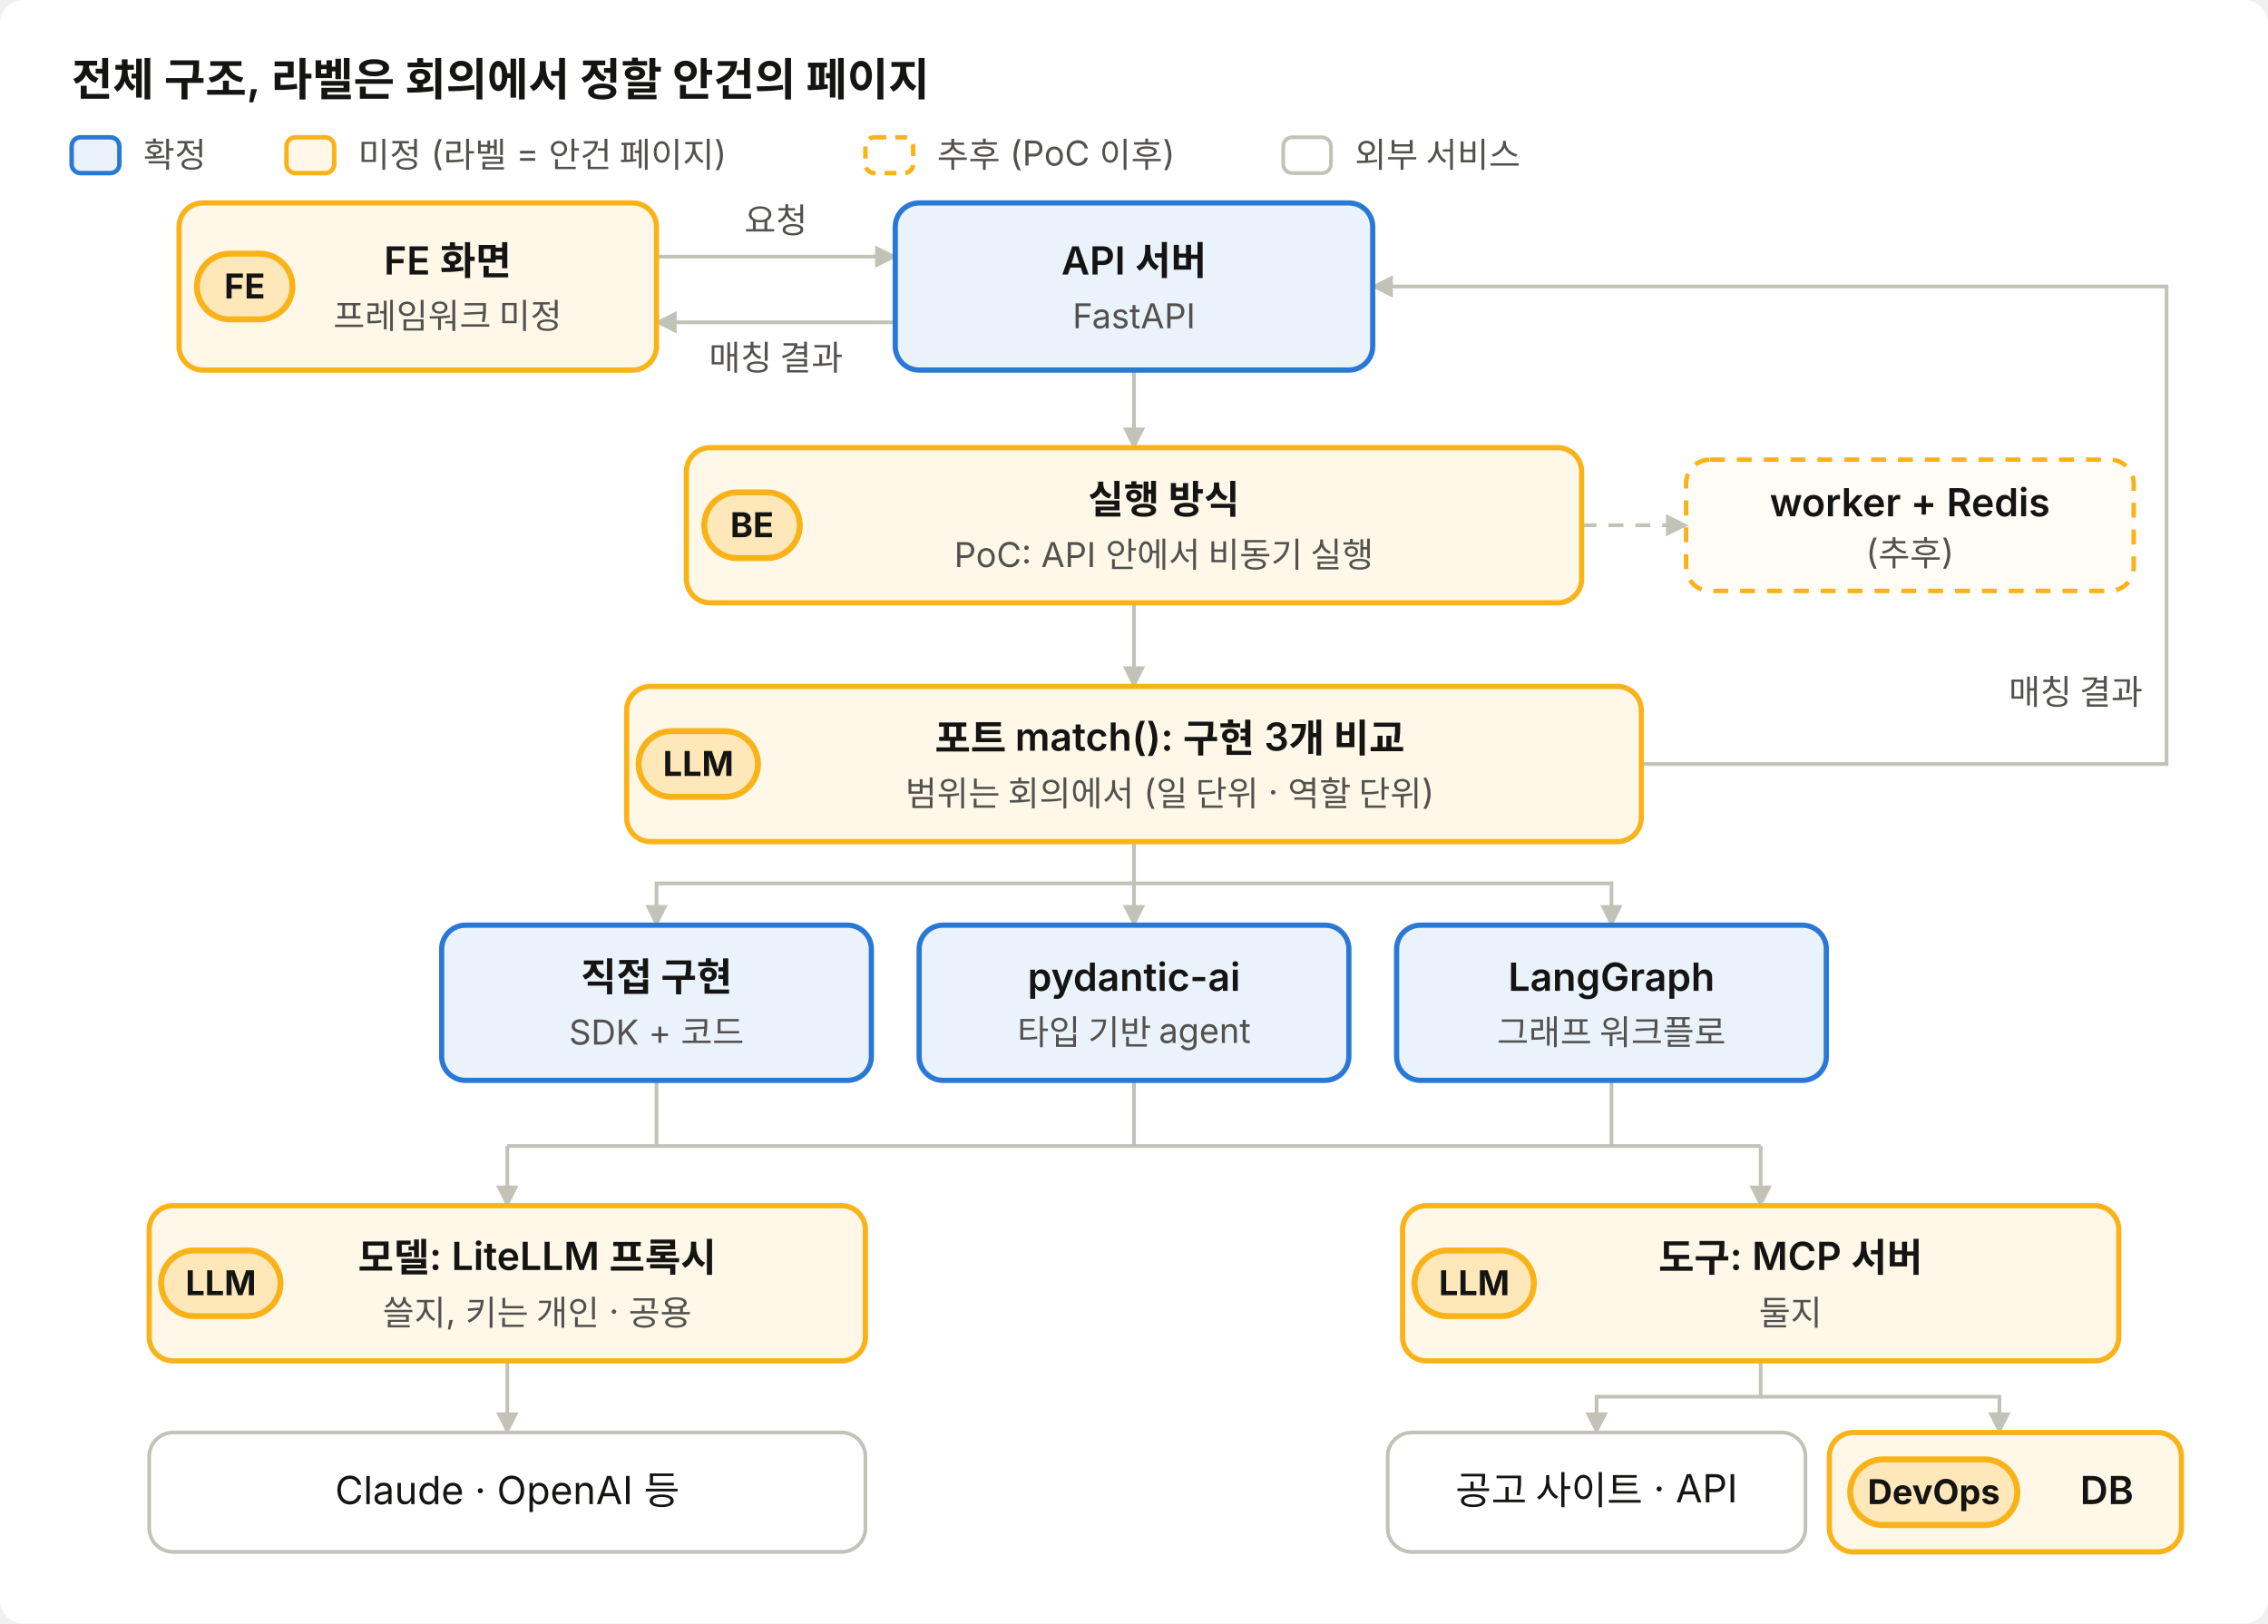
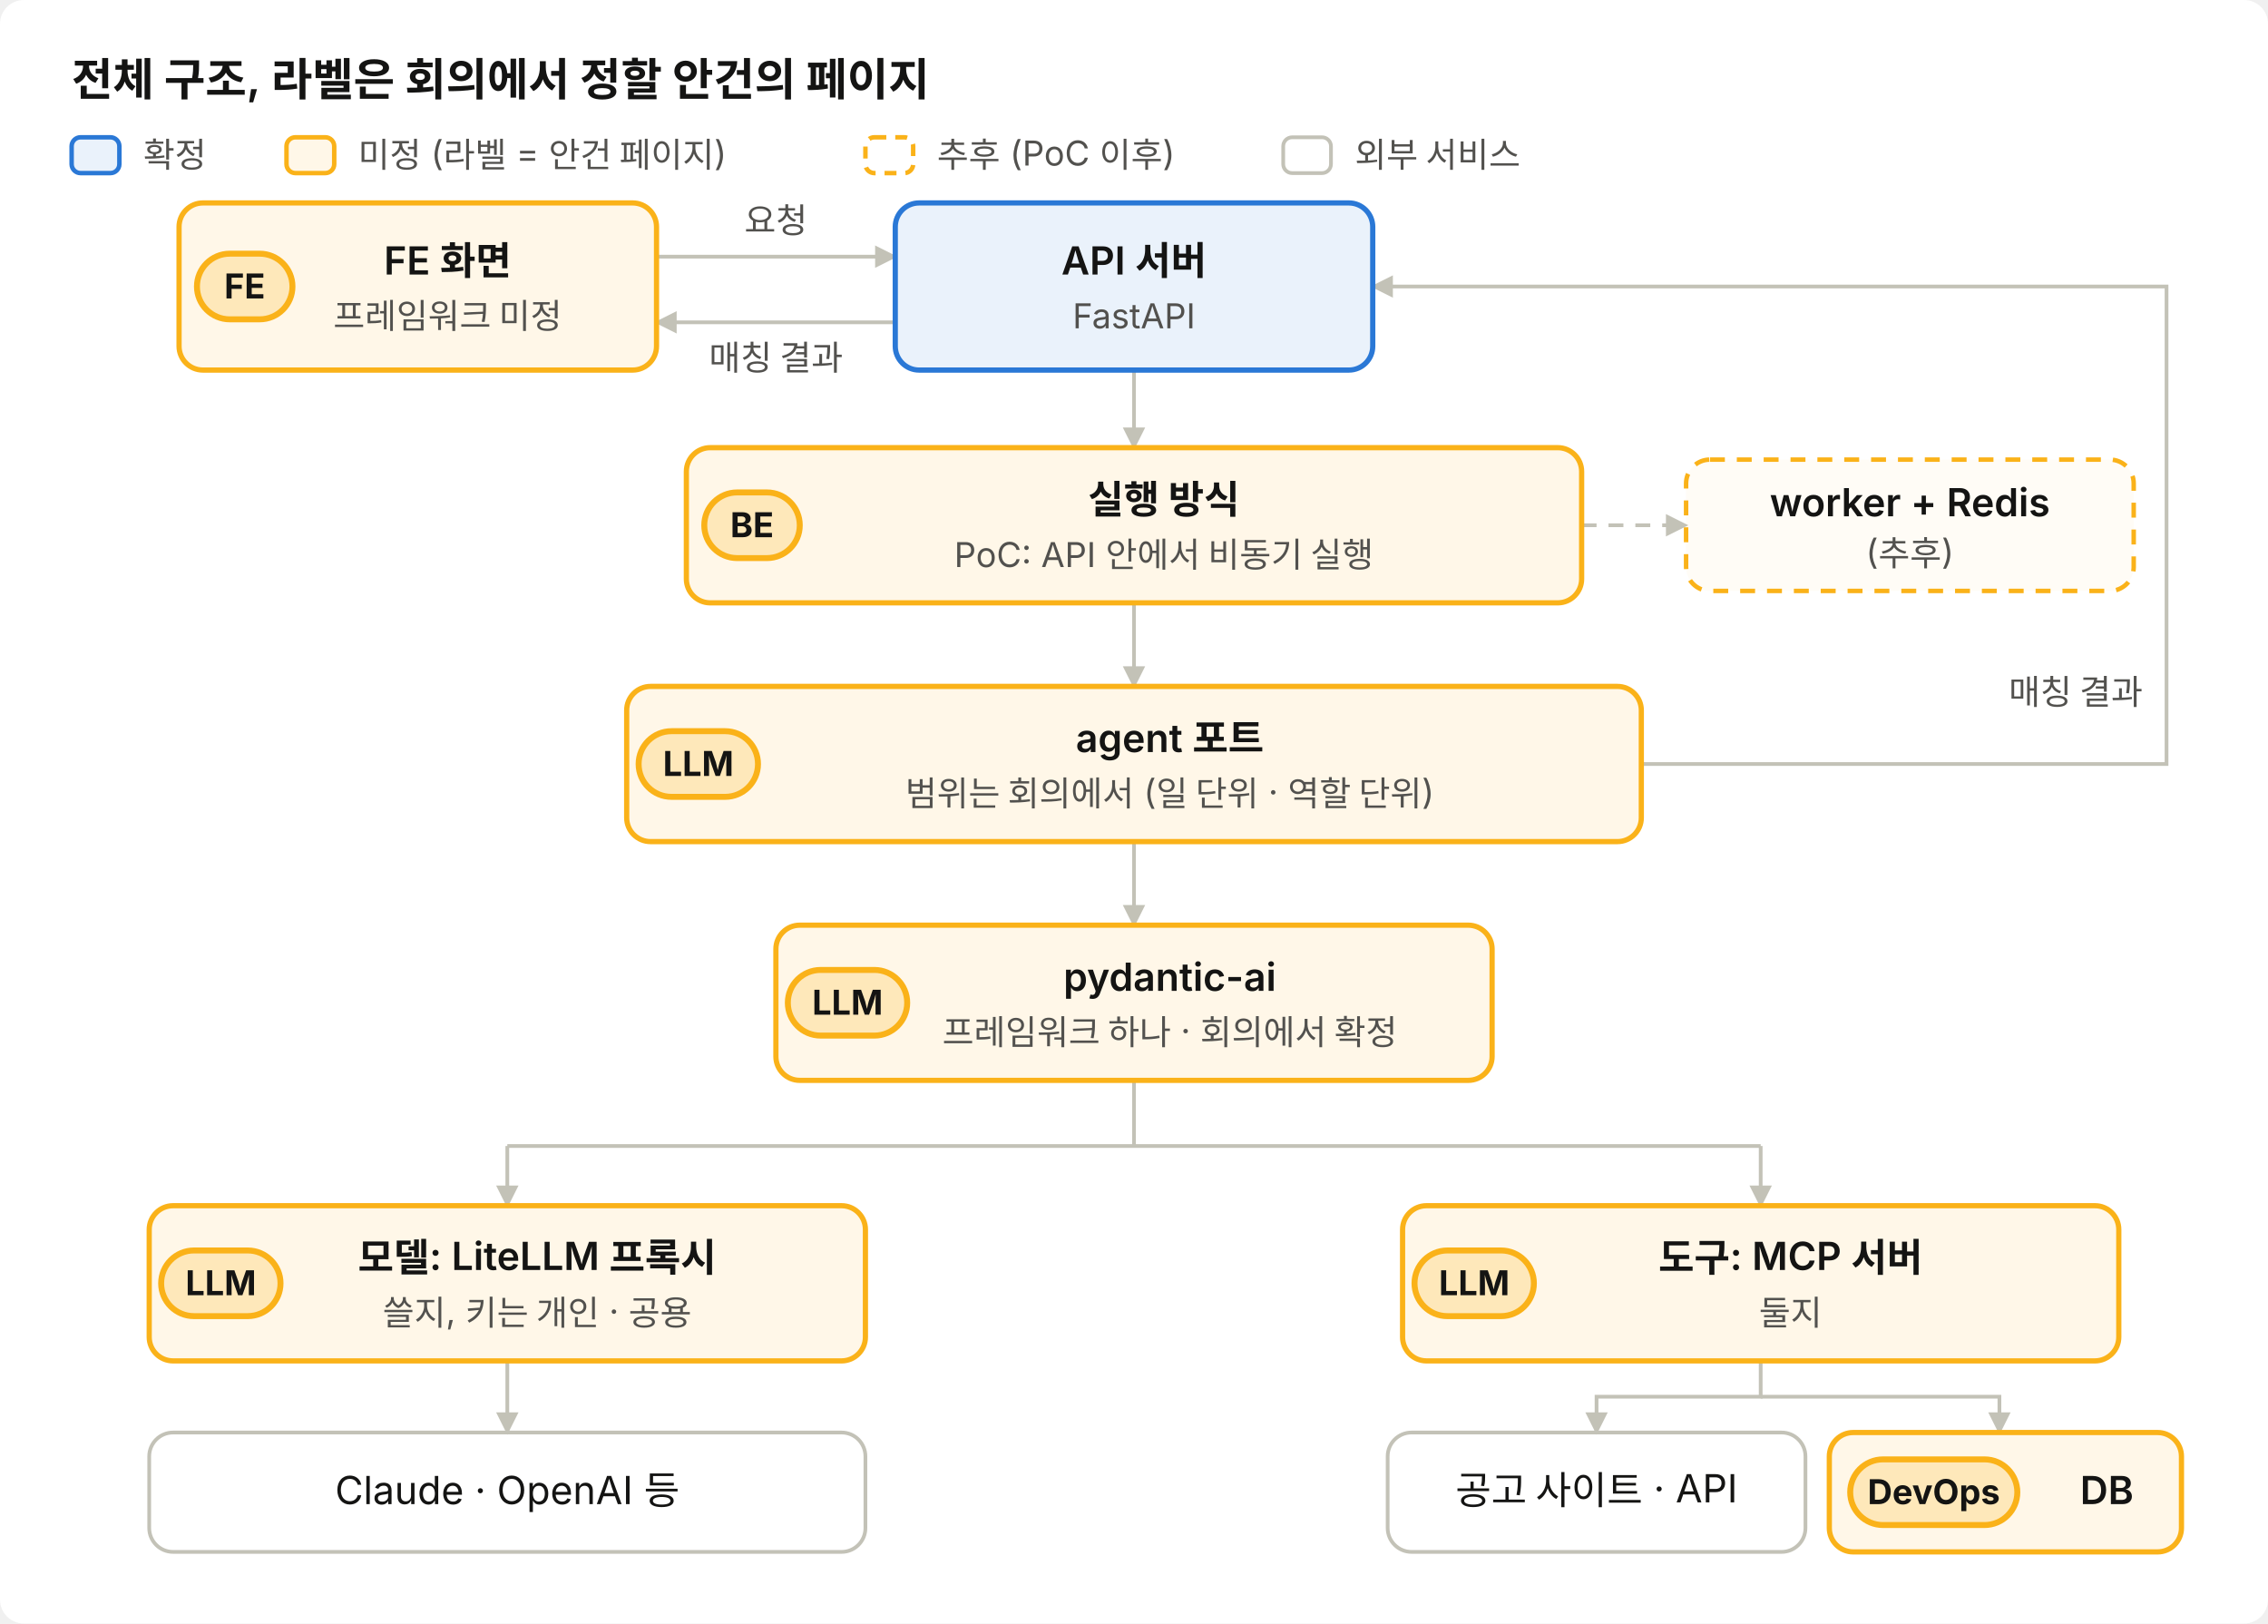
<svg xmlns="http://www.w3.org/2000/svg" width="760" height="544" font-family="-apple-system, BlinkMacSystemFont, 'Segoe UI', 'Apple SD Gothic Neo', 'Malgun Gothic', 'Noto Sans KR', sans-serif" viewBox="0 0 760 544" role="img" aria-label="전체 구조 중 점선 부분을 회의에서 정함" font-size="13">
  <rect width="100%" height="100%" rx="8" fill="#ffffff" />
  <defs>
    <marker id="overview-arrow" viewBox="0 0 10 10" refX="9" refY="5" markerWidth="6" markerHeight="6" orient="auto-start-reverse">
      <path d="M0 0L10 5L0 10z" fill="#c3c2b7" />
    </marker>
  </defs>
  <text x="24" y="32" font-size="15" font-weight="600" fill="#141413">전체 구조, 라벨은 회의에서 정할 안건의 페이지</text>
  <g id="legend">
    <rect x="24" y="46" width="16" height="12" rx="3" fill="#2a78d6" fill-opacity="0.1" stroke="#2a78d6" stroke-width="1.5" />
    <text x="48" y="56" font-size="11.5" fill="#52514e">확정</text>
    <rect x="96" y="46" width="16" height="12" rx="3" fill="#fab219" fill-opacity="0.1" stroke="#fab219" stroke-width="1.5" />
    <text x="120" y="56" font-size="11.5" fill="#52514e">미정 (라벨 = 안건 페이지)</text>
    <rect x="290" y="46" width="16" height="12" rx="3" fill="none" stroke="#fab219" stroke-width="1.5" stroke-dasharray="4 3" />
    <text x="314" y="56" font-size="11.5" fill="#52514e">추후 (PoC 이후)</text>
    <rect x="430" y="46" width="16" height="12" rx="3" fill="none" stroke="#c3c2b7" stroke-width="1.25" />
    <text x="454" y="56" font-size="11.5" fill="#52514e">외부 서비스</text>
  </g>
  <g id="connectors" fill="none" stroke="#c3c2b7" stroke-width="1.25">
    <path d="M220 86H300" marker-end="url(#overview-arrow)" />
    <path d="M300 108H220" marker-end="url(#overview-arrow)" />
    <path d="M550 256H726V96H460" marker-end="url(#overview-arrow)" />
    <path d="M530 176H565" stroke-dasharray="5 4" marker-end="url(#overview-arrow)" />
    <path d="M380 124V150" marker-end="url(#overview-arrow)" />
    <path d="M380 202V230" marker-end="url(#overview-arrow)" />
-     <path d="M380 282V296H220V310" marker-end="url(#overview-arrow)" />
-     <path d="M380 296V310" marker-end="url(#overview-arrow)" />
-     <path d="M380 296H540V310" marker-end="url(#overview-arrow)" />
-     <path d="M220 362V384" />
+     <path d="M380 282V310" marker-end="url(#overview-arrow)" />
    <path d="M380 362V384" />
-     <path d="M540 362V384" />
    <path d="M170 384H590" />
    <path d="M170 384V404" marker-end="url(#overview-arrow)" />
    <path d="M590 384V404" marker-end="url(#overview-arrow)" />
    <path d="M170 456V480" marker-end="url(#overview-arrow)" />
    <path d="M590 456V468H535V480" marker-end="url(#overview-arrow)" />
    <path d="M590 468H670V480" marker-end="url(#overview-arrow)" />
  </g>
  <text x="260" y="78" text-anchor="middle" font-size="11.5" fill="#52514e">요청</text>
  <text x="260" y="124" text-anchor="middle" font-size="11.5" fill="#52514e">매칭 결과</text>
  <text x="718" y="236" text-anchor="end" font-size="11.5" fill="#52514e">매칭 결과</text>
  <g id="fe">
    <rect x="60" y="68" width="160" height="56" rx="8" fill="#fab219" fill-opacity="0.1" stroke="#fab219" stroke-width="1.75" />
    <rect x="66" y="85" width="32" height="22" rx="11" fill="#fab219" fill-opacity="0.22" stroke="#fab219" stroke-width="2" />
    <text x="82" y="100" text-anchor="middle" font-size="11.5" font-weight="700" fill="#141413">FE</text>
    <text x="150" y="92" text-anchor="middle" font-weight="600" fill="#141413">FE 화면</text>
    <text x="150" y="110" text-anchor="middle" font-size="11.5" fill="#52514e">프레임워크 미정</text>
  </g>
  <g id="api">
    <rect x="300" y="68" width="160" height="56" rx="8" fill="#2a78d6" fill-opacity="0.1" stroke="#2a78d6" stroke-width="1.75" />
    <text x="380" y="92" text-anchor="middle" font-weight="600" fill="#141413">API 서버</text>
    <text x="380" y="110" text-anchor="middle" font-size="11.5" fill="#52514e">FastAPI</text>
  </g>
  <g id="run-mode">
    <rect x="230" y="150" width="300" height="52" rx="8" fill="#fab219" fill-opacity="0.1" stroke="#fab219" stroke-width="1.75" />
    <rect x="236" y="165" width="32" height="22" rx="11" fill="#fab219" fill-opacity="0.22" stroke="#fab219" stroke-width="2" />
    <text x="252" y="180" text-anchor="middle" font-size="11.5" font-weight="700" fill="#141413">BE</text>
    <text x="390" y="172" text-anchor="middle" font-weight="600" fill="#141413">실행 방식</text>
    <text x="390" y="190" text-anchor="middle" font-size="11.5" fill="#52514e">PoC: API 안에서 비동기 실행</text>
  </g>
  <g id="port">
    <rect x="210" y="230" width="340" height="52" rx="8" fill="#fab219" fill-opacity="0.1" stroke="#fab219" stroke-width="1.75" />
    <rect x="214" y="245" width="40" height="22" rx="11" fill="#fab219" fill-opacity="0.22" stroke="#fab219" stroke-width="2" />
    <text x="234" y="260" text-anchor="middle" font-size="11.5" font-weight="700" fill="#141413">LLM</text>
-     <text x="392" y="252" text-anchor="middle" font-weight="600" fill="#141413">포트 match(): 구현 3개 비교</text>
+     <text x="392" y="252" text-anchor="middle" font-weight="600" fill="#141413">agent 포트</text>
    <text x="392" y="270" text-anchor="middle" font-size="11.5" fill="#52514e">범위는 회의에서 (일 단위 · 역할 단위)</text>
  </g>
-   <g id="adapter-plain">
-     <rect x="148" y="310" width="144" height="52" rx="8" fill="#2a78d6" fill-opacity="0.1" stroke="#2a78d6" stroke-width="1.75" />
-     <text x="220" y="332" text-anchor="middle" font-weight="600" fill="#141413">직접 구현</text>
-     <text x="220" y="350" text-anchor="middle" font-size="11.5" fill="#52514e">SDK + 코드</text>
-   </g>
-   <g id="adapter-a">
-     <rect x="308" y="310" width="144" height="52" rx="8" fill="#2a78d6" fill-opacity="0.1" stroke="#2a78d6" stroke-width="1.75" />
-     <text x="380" y="332" text-anchor="middle" font-weight="600" fill="#141413">pydantic-ai</text>
-     <text x="380" y="350" text-anchor="middle" font-size="11.5" fill="#52514e">타입 기반 agent</text>
-   </g>
-   <g id="adapter-b">
-     <rect x="468" y="310" width="144" height="52" rx="8" fill="#2a78d6" fill-opacity="0.1" stroke="#2a78d6" stroke-width="1.75" />
-     <text x="540" y="332" text-anchor="middle" font-weight="600" fill="#141413">LangGraph</text>
-     <text x="540" y="350" text-anchor="middle" font-size="11.5" fill="#52514e">그래프 워크플로</text>
+   <g id="adapter">
+     <rect x="260" y="310" width="240" height="52" rx="8" fill="#fab219" fill-opacity="0.1" stroke="#fab219" stroke-width="1.75" />
+     <rect x="264" y="325" width="40" height="22" rx="11" fill="#fab219" fill-opacity="0.22" stroke="#fab219" stroke-width="2" />
+     <text x="284" y="340" text-anchor="middle" font-size="11.5" font-weight="700" fill="#141413">LLM</text>
+     <text x="392" y="332" text-anchor="middle" font-weight="600" fill="#141413">pydantic-ai</text>
+     <text x="392" y="350" text-anchor="middle" font-size="11.5" fill="#52514e">프레임워크 하나 · 회의에서 확정</text>
  </g>
  <g id="model">
    <rect x="50" y="404" width="240" height="52" rx="8" fill="#fab219" fill-opacity="0.1" stroke="#fab219" stroke-width="1.75" />
    <rect x="54" y="419" width="40" height="22" rx="11" fill="#fab219" fill-opacity="0.22" stroke="#fab219" stroke-width="2" />
    <text x="74" y="434" text-anchor="middle" font-size="11.5" font-weight="700" fill="#141413">LLM</text>
    <text x="180" y="426" text-anchor="middle" font-weight="600" fill="#141413">모델: LiteLLM 프록시</text>
    <text x="180" y="444" text-anchor="middle" font-size="11.5" fill="#52514e">쓸지, 키는 개인 · 공용</text>
  </g>
  <g id="mcp">
    <rect x="470" y="404" width="240" height="52" rx="8" fill="#fab219" fill-opacity="0.1" stroke="#fab219" stroke-width="1.75" />
    <rect x="474" y="419" width="40" height="22" rx="11" fill="#fab219" fill-opacity="0.22" stroke="#fab219" stroke-width="2" />
    <text x="494" y="434" text-anchor="middle" font-size="11.5" font-weight="700" fill="#141413">LLM</text>
    <text x="600" y="426" text-anchor="middle" font-weight="600" fill="#141413">도구: MCP 서버</text>
    <text x="600" y="444" text-anchor="middle" font-size="11.5" fill="#52514e">둘지</text>
  </g>
  <g id="providers">
    <rect x="50" y="480" width="240" height="40" rx="8" fill="none" stroke="#c3c2b7" stroke-width="1.25" />
    <text x="170" y="504" text-anchor="middle" fill="#141413">Claude · OpenAI 등</text>
  </g>
  <g id="sources">
    <rect x="465" y="480" width="140" height="40" rx="8" fill="none" stroke="#c3c2b7" stroke-width="1.25" />
    <text x="535" y="504" text-anchor="middle" fill="#141413">공고 사이트 · API</text>
  </g>
  <g id="db">
    <rect x="613" y="480" width="118" height="40" rx="8" fill="#fab219" fill-opacity="0.1" stroke="#fab219" stroke-width="1.75" />
    <rect x="620" y="489" width="56" height="22" rx="11" fill="#fab219" fill-opacity="0.22" stroke="#fab219" stroke-width="2" />
    <text x="648" y="504" text-anchor="middle" font-size="11.5" font-weight="700" fill="#141413">DevOps</text>
    <text x="706" y="504" text-anchor="middle" font-weight="600" fill="#141413">DB</text>
  </g>
  <g id="later-worker">
    <rect x="565" y="154" width="150" height="44" rx="8" fill="#fab219" fill-opacity="0.04" stroke="#fab219" stroke-width="1.5" stroke-dasharray="5 4" />
    <text x="640" y="173" text-anchor="middle" font-weight="600" fill="#141413">worker + Redis</text>
    <text x="640" y="189" text-anchor="middle" font-size="11.5" fill="#52514e">(추후)</text>
  </g>
</svg>
